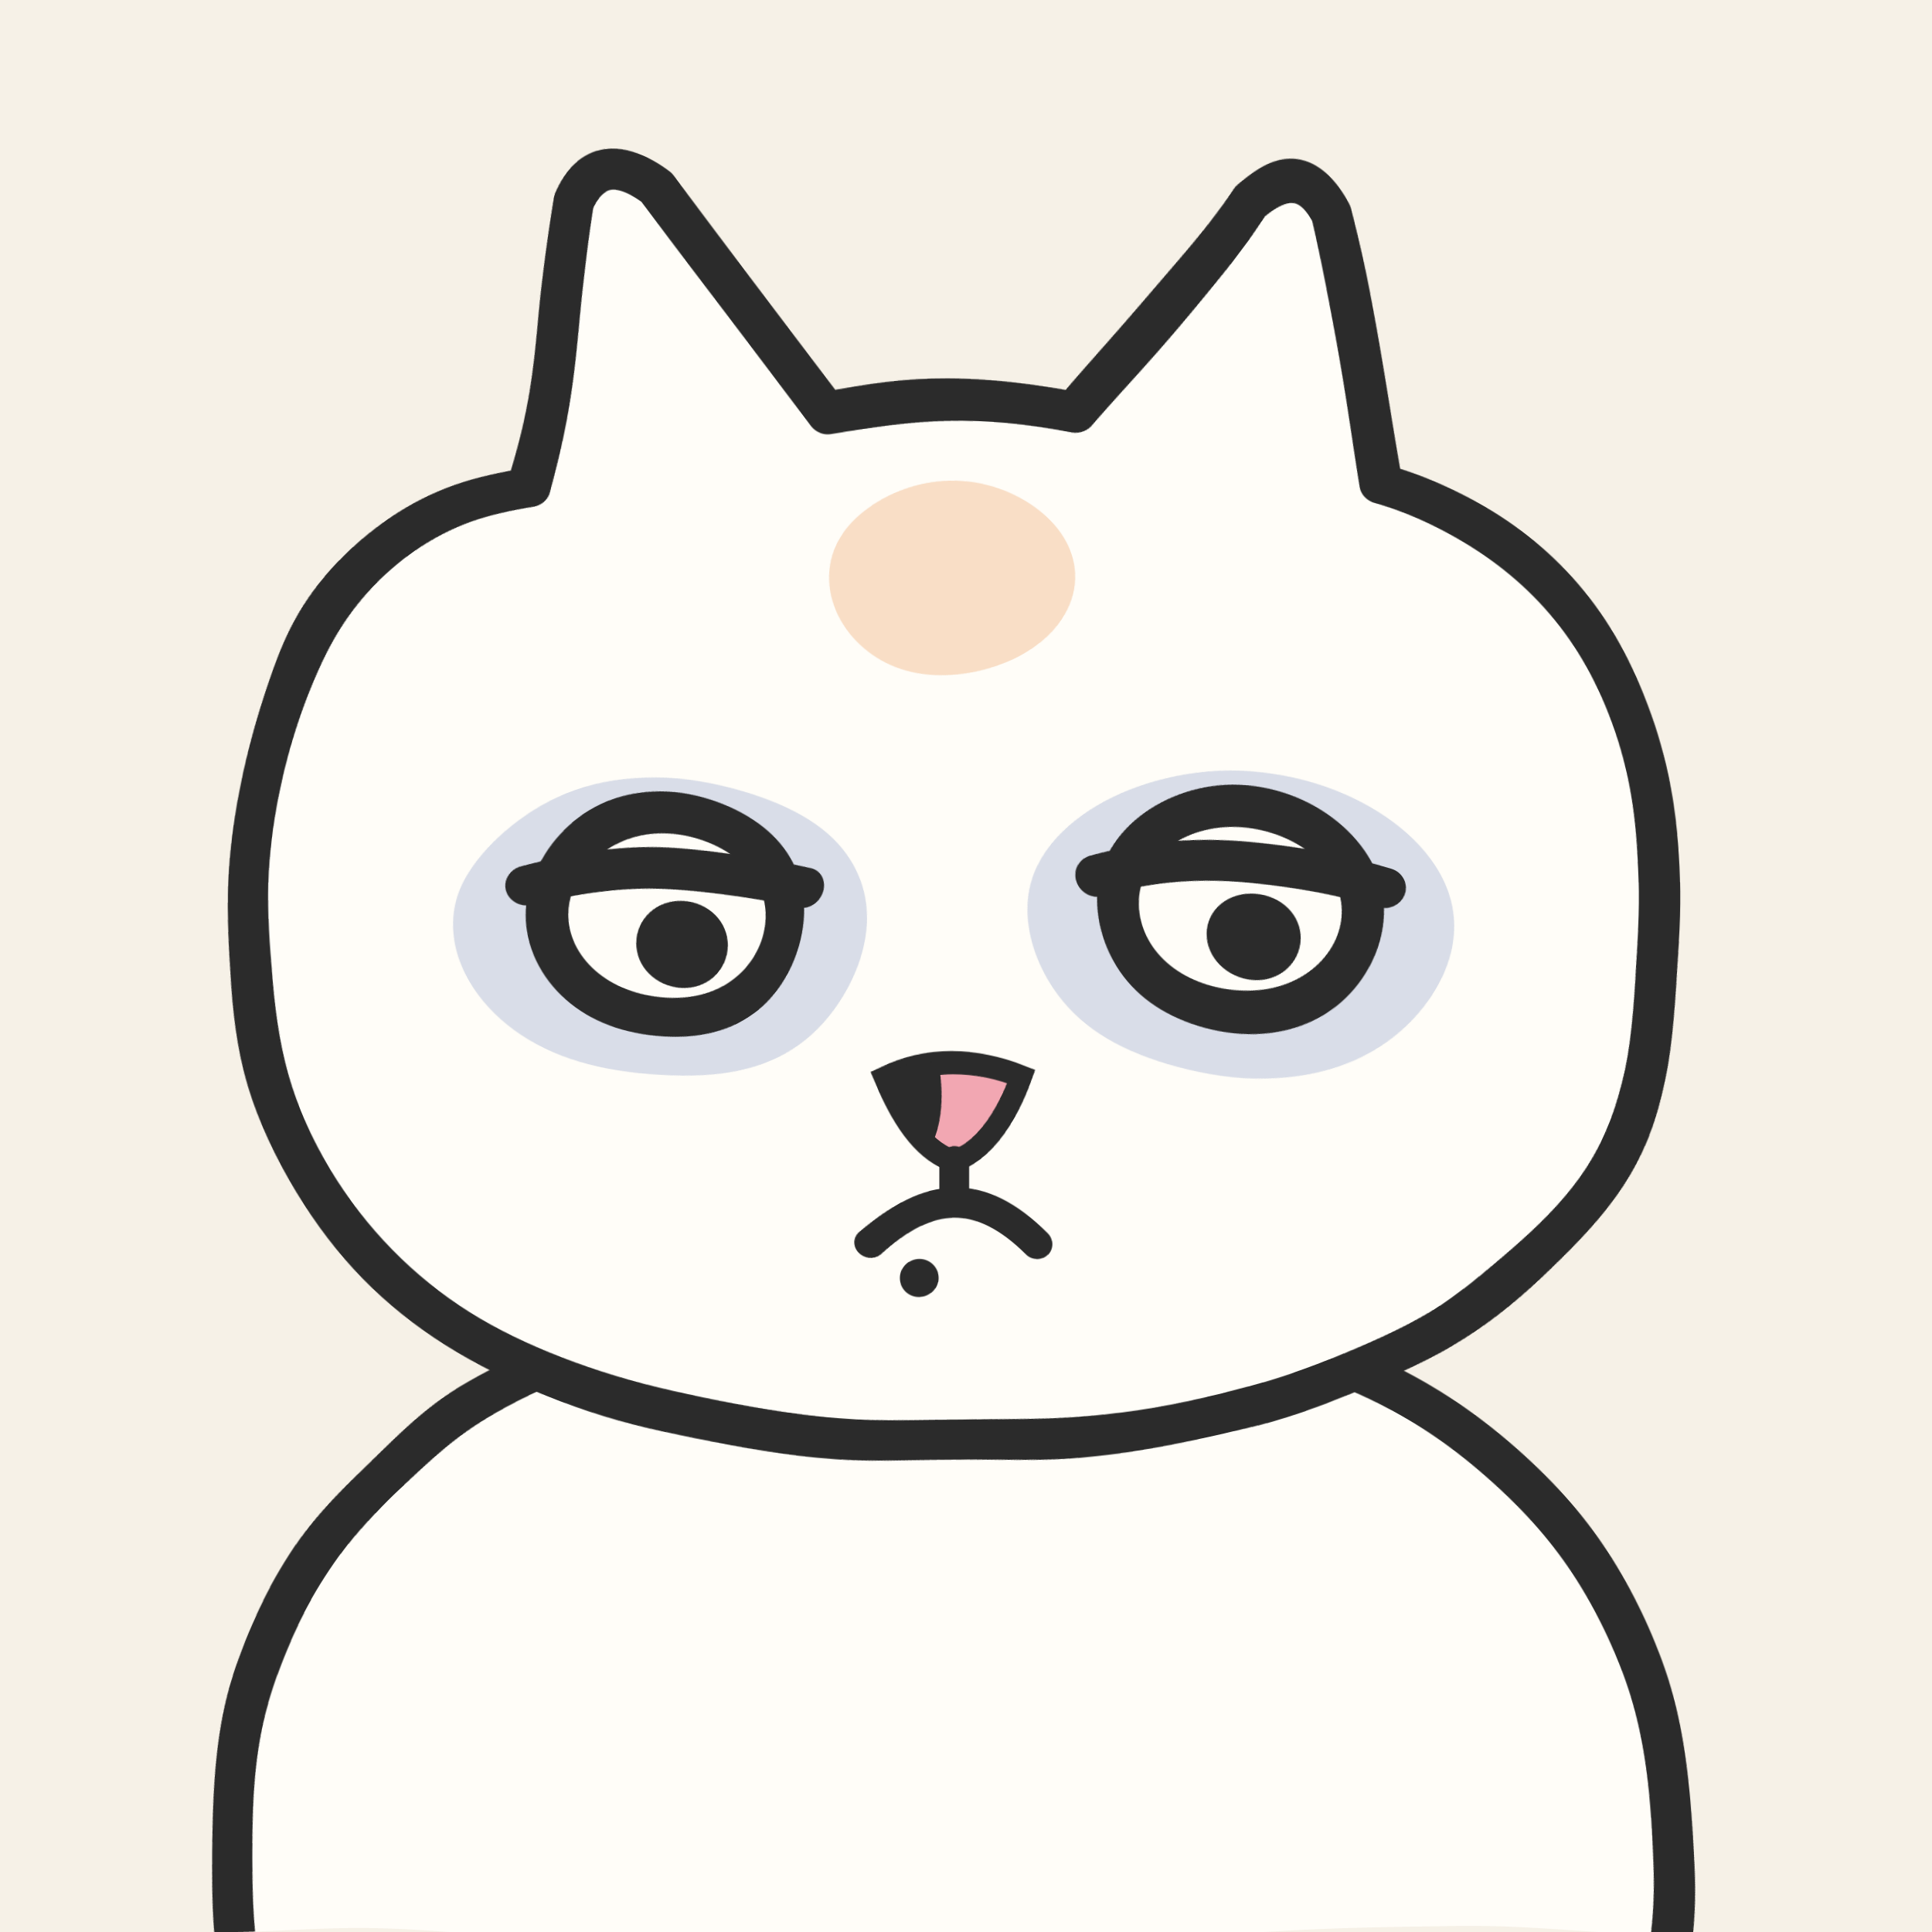
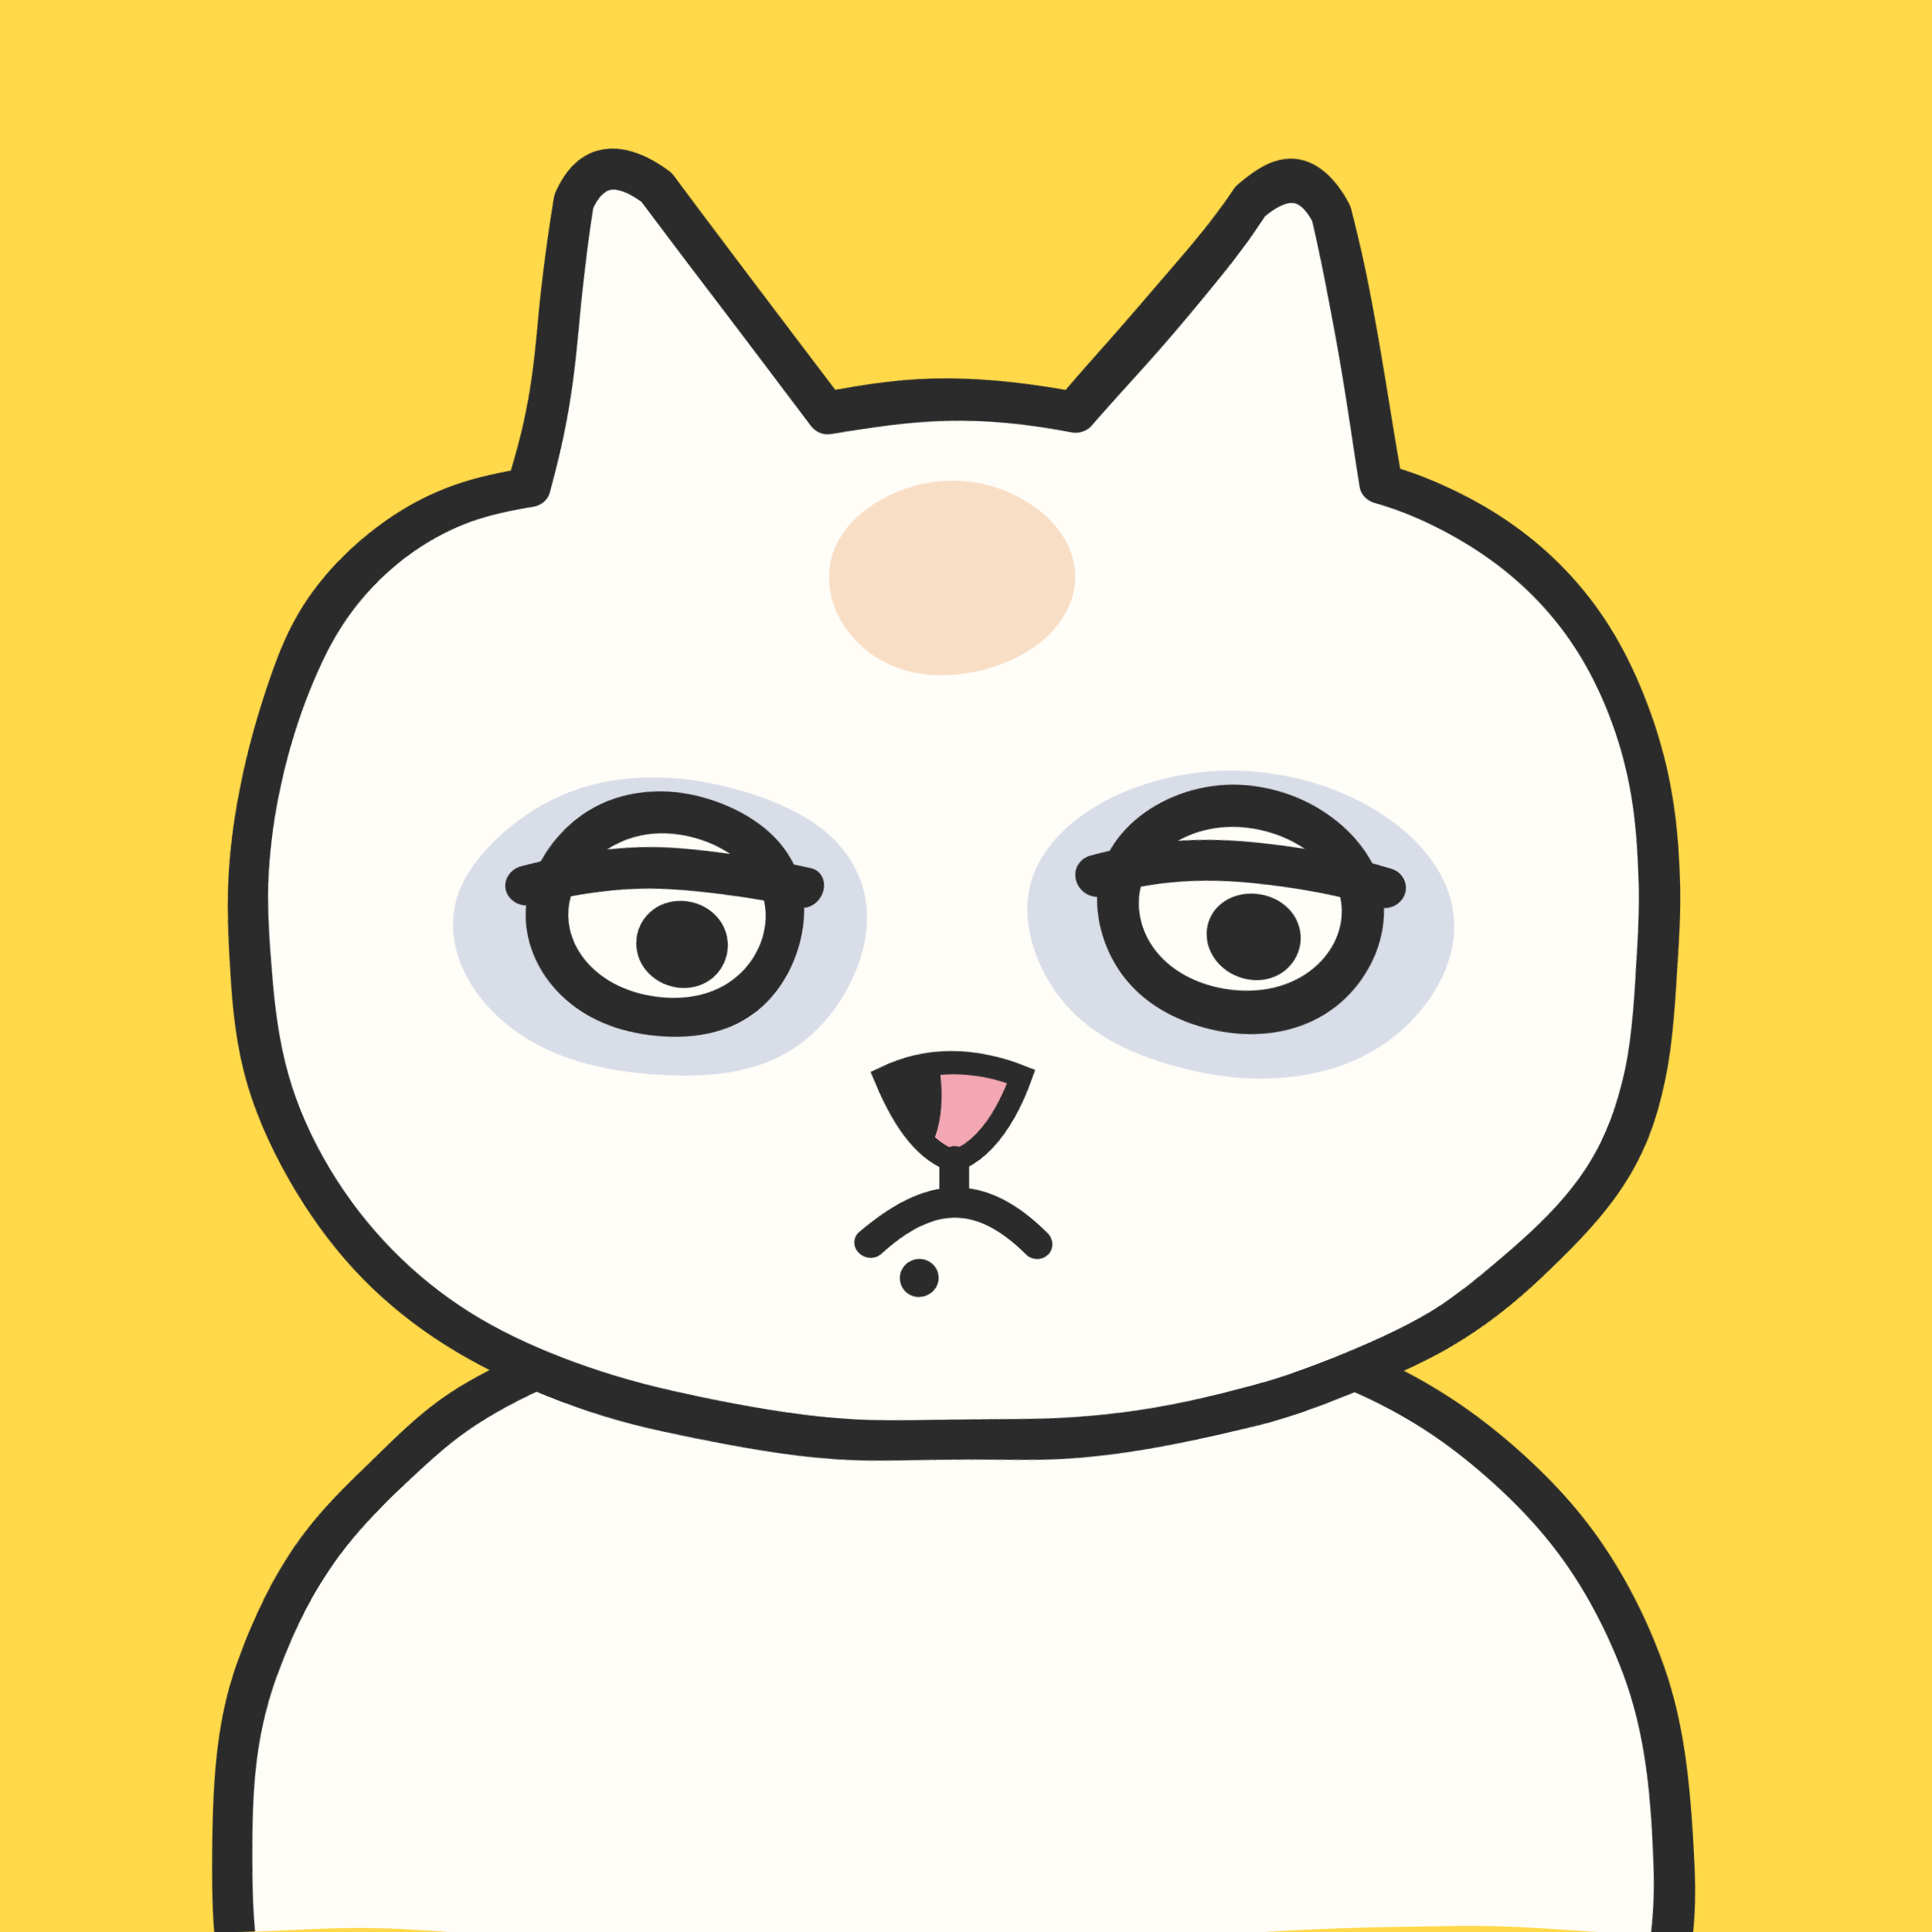
<svg xmlns="http://www.w3.org/2000/svg" viewBox="52 22 140 140">
  <style>.b{fill:#fffdf8;stroke:#2b2b2b;stroke-width:3;stroke-linejoin:round;stroke-linecap:round}.l{fill:none;stroke:#2b2b2b;stroke-width:3;stroke-linecap:round;stroke-linejoin:round}.thin{stroke-width:2.2}.ink-fill{fill:#2b2b2b}.nose{fill:#f2a7b2;stroke:#2b2b2b;stroke-width:1.6}.w-mask{fill:#9aa8cc;opacity:.38}.w-apricot{fill:#f2b98a;opacity:.45}.w-fawn{fill:#d8bea6;opacity:.5}.w-white{fill:#fffdf8}.w-fawn,.w-white{display:none}.iris{fill:#6f95d8}.shine{fill:#fff}.ear-in{fill:#f4b9c3}.tail-out{fill:none;stroke:#2b2b2b;stroke-width:15;stroke-linecap:round}.tail-in{fill:none;stroke:#fffdf8;stroke-width:9;stroke-linecap:round}</style>
  <defs>
    <filter id="wob">
      <feTurbulence type="fractalNoise" baseFrequency="0.035" numOctaves="2" seed="3" />
      <feDisplacementMap in="SourceGraphic" scale="2.6" />
    </filter>
    <filter id="soft" x="-30%" y="-30%" width="160%" height="160%">
      <feGaussianBlur stdDeviation="2" />
    </filter>
  </defs>
-   <rect x="52" y="22" width="140" height="140" fill="#f6f1e7" />
+   <rect x="52" y="22" width="140" height="140" fill="#ffd94a" />
  <g filter="url(#wob)">
    <g class="tail" style="transform-origin:160px 180px">
      <path class="tail-out" d="M158 180 C 196 186 210 160 200 134" />
      <path class="tail-in" d="M158 180 C 196 186 210 160 200 134" />
    </g>
    <path class="b" d="M80 186 C 62 166 64 130 96 120 L146 120 C 178 130 180 166 162 186 Z" />
    <ellipse class="w-fawn" cx="147" cy="164" rx="9" ry="14" transform="rotate(0 147 164)" />
    <ellipse class="w-fawn" cx="95" cy="168" rx="7" ry="11" transform="rotate(0 95 168)" />
    <path class="b" d="M100 187 C 98 176 114 174 115 187 M127 187 C 128 174 144 176 142 187" />
    <path class="b" d="M70 92 C 68 72 78 60 90 57 L 94 37 Q 96 33 100 36 L 112 52 C 118 51 124 51 130 52 L 142 36 Q 146 33 148 37 L 152 57 C 164 60 174 72 172 92 C 170 116 150 127 121 127 C 92 127 72 116 70 92 Z" />
    <ellipse class="w-apricot" cx="121" cy="64" rx="9" ry="7" transform="rotate(0 121 64)" />
    <ellipse class="w-mask" cx="100" cy="89" rx="15" ry="11" transform="rotate(0 100 89)" />
    <ellipse class="w-mask" cx="142" cy="89" rx="15" ry="11" transform="rotate(0 142 89)" />
    <g class="eye">
      <ellipse class="b" cx="100" cy="88" rx="8.5" ry="7.5" />
      <circle class="ink-fill" cx="101" cy="90" r="3.2" />
      <path class="l" d="M90 86 Q100 83 110 86" />
    </g>
    <g class="eye">
      <ellipse class="b" cx="142" cy="88" rx="8.5" ry="7.5" />
      <circle class="ink-fill" cx="143" cy="90" r="3.2" />
      <path class="l" d="M132 86 Q142 83 152 86" />
    </g>
    <path class="nose" d="M116 100 Q121 98 126 100 Q124 105 121 106 Q118 105 116 100 Z" />
    <path class="ink-fill" d="M116 100 Q118 98.6 120 99 Q120.5 103 119 105.4 Q117 103 116 100 Z" />
    <path class="l thin" d="M121 106 L121 109 M115 112 Q118 109 121 109 Q124 109 127 112" />
    <circle class="ink-fill" cx="118.5" cy="114.5" r="1.4" />
  </g>
</svg>
